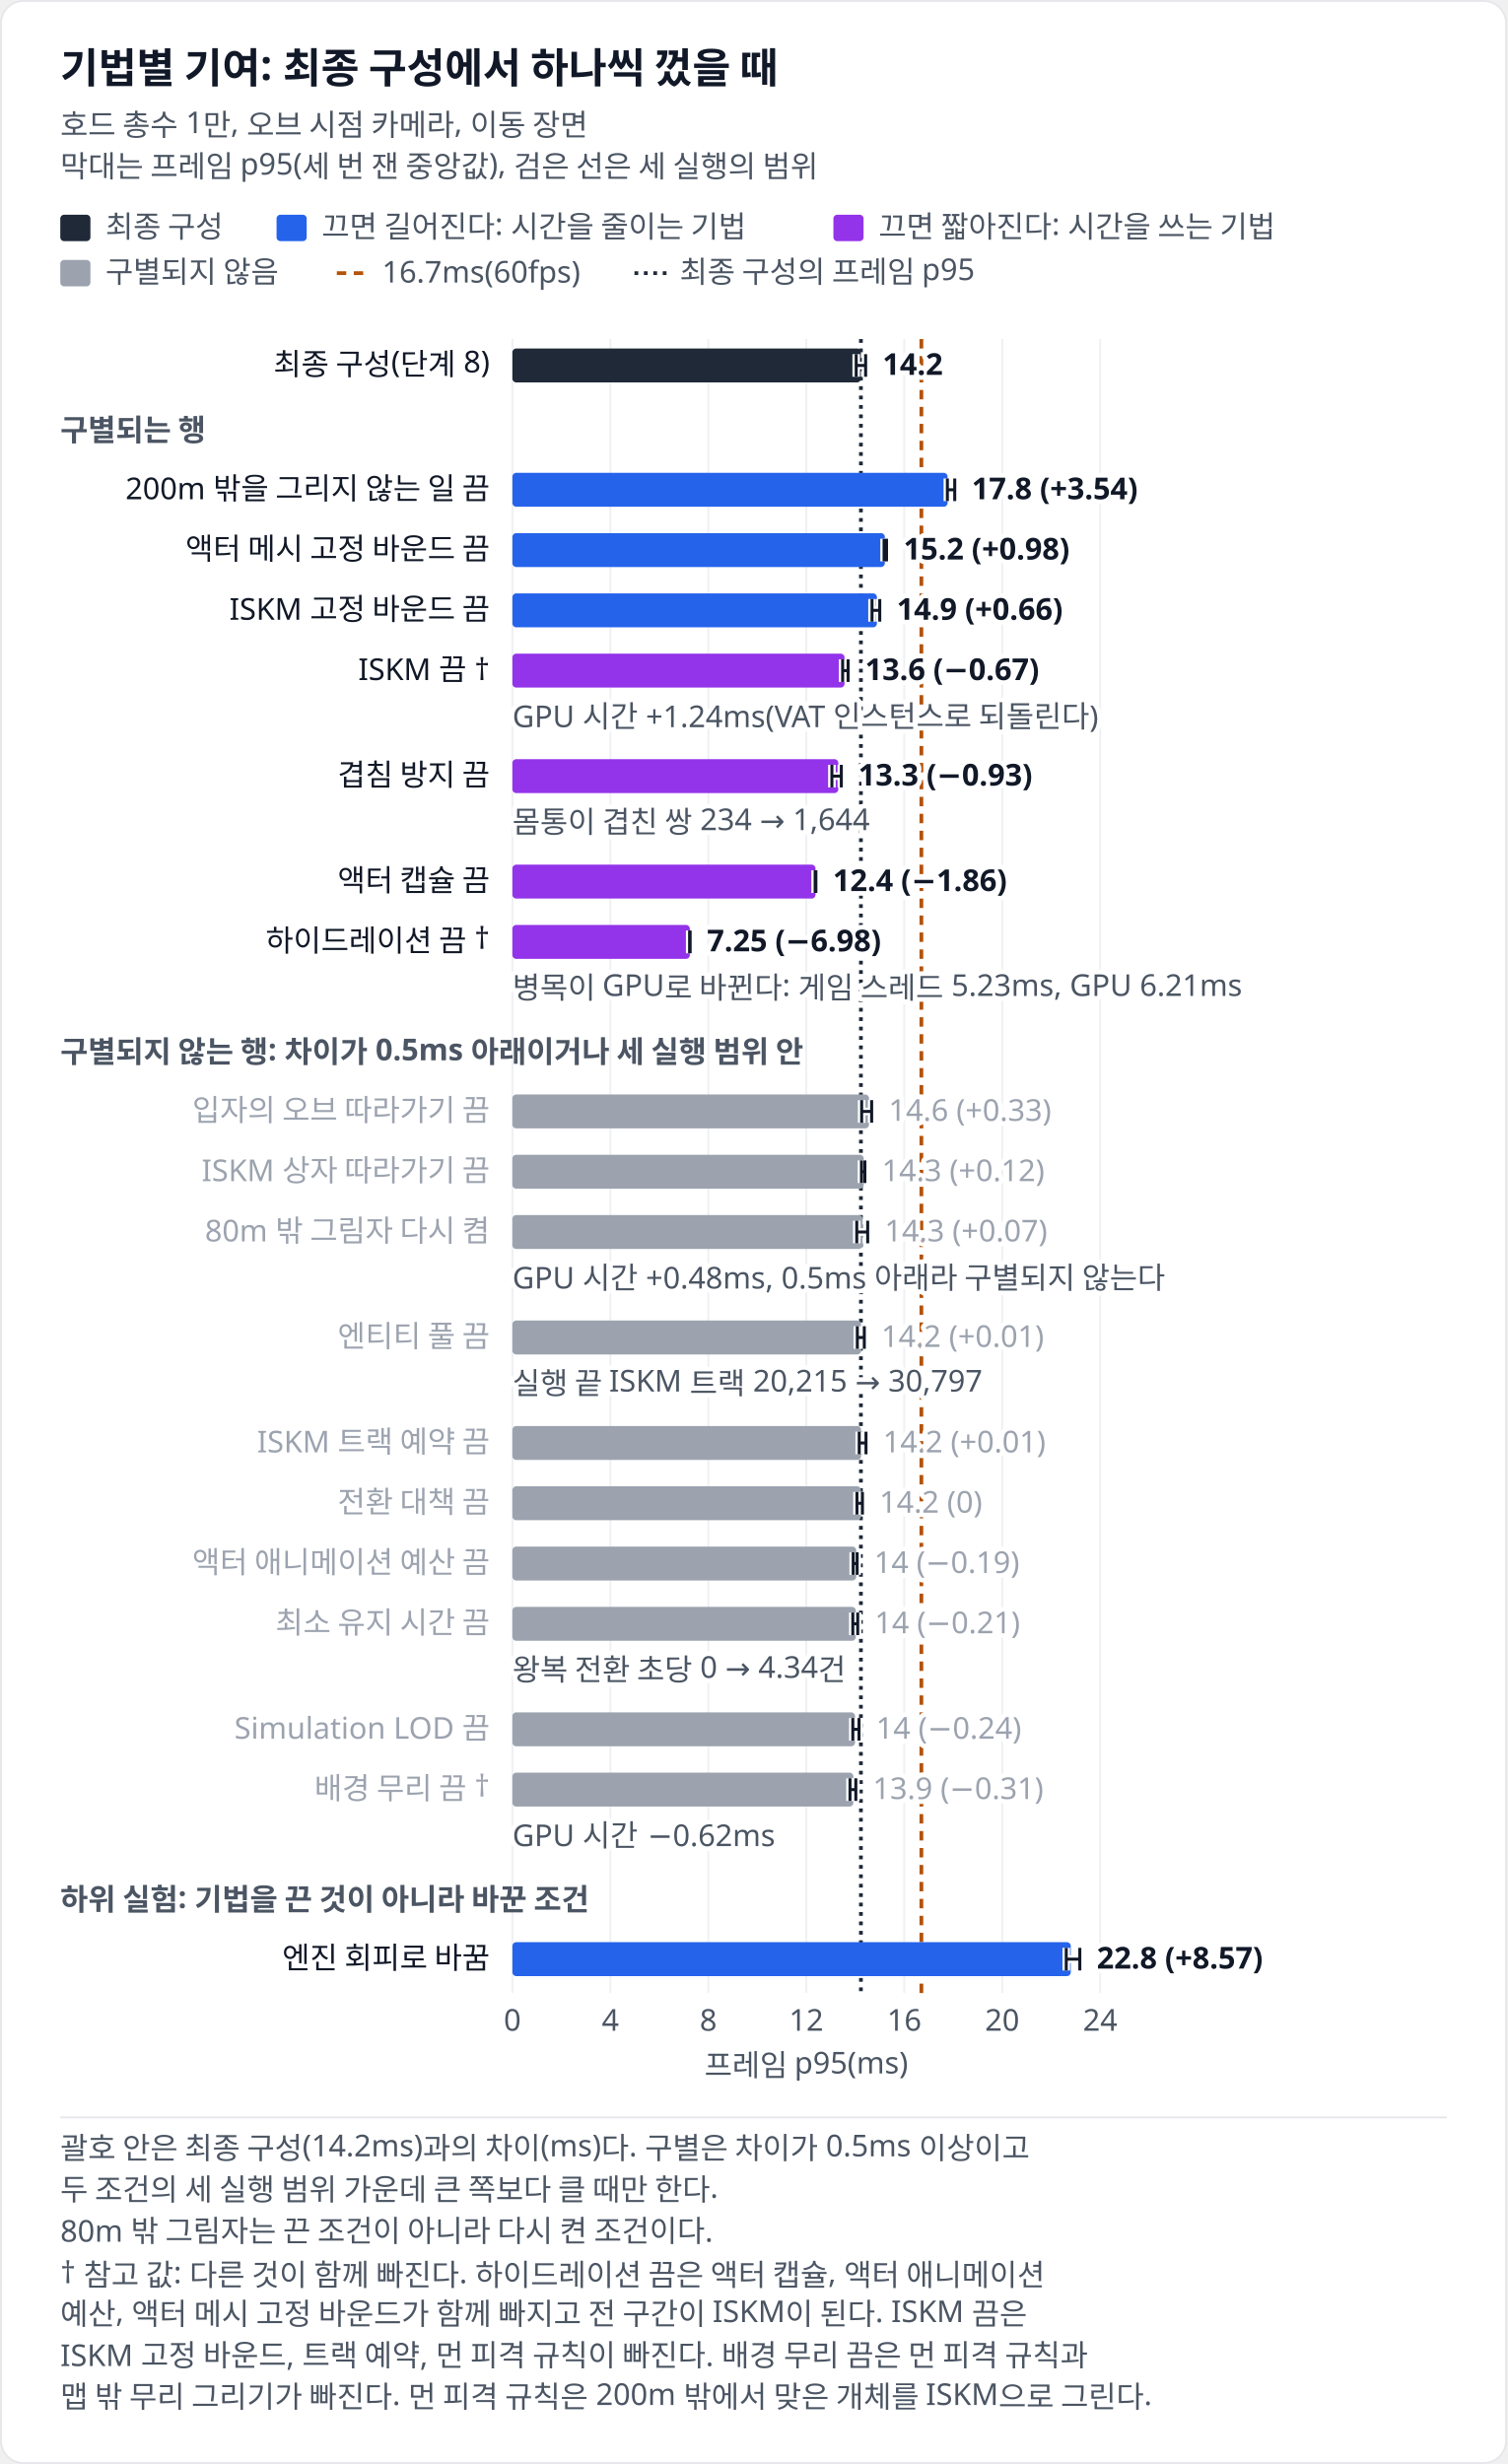
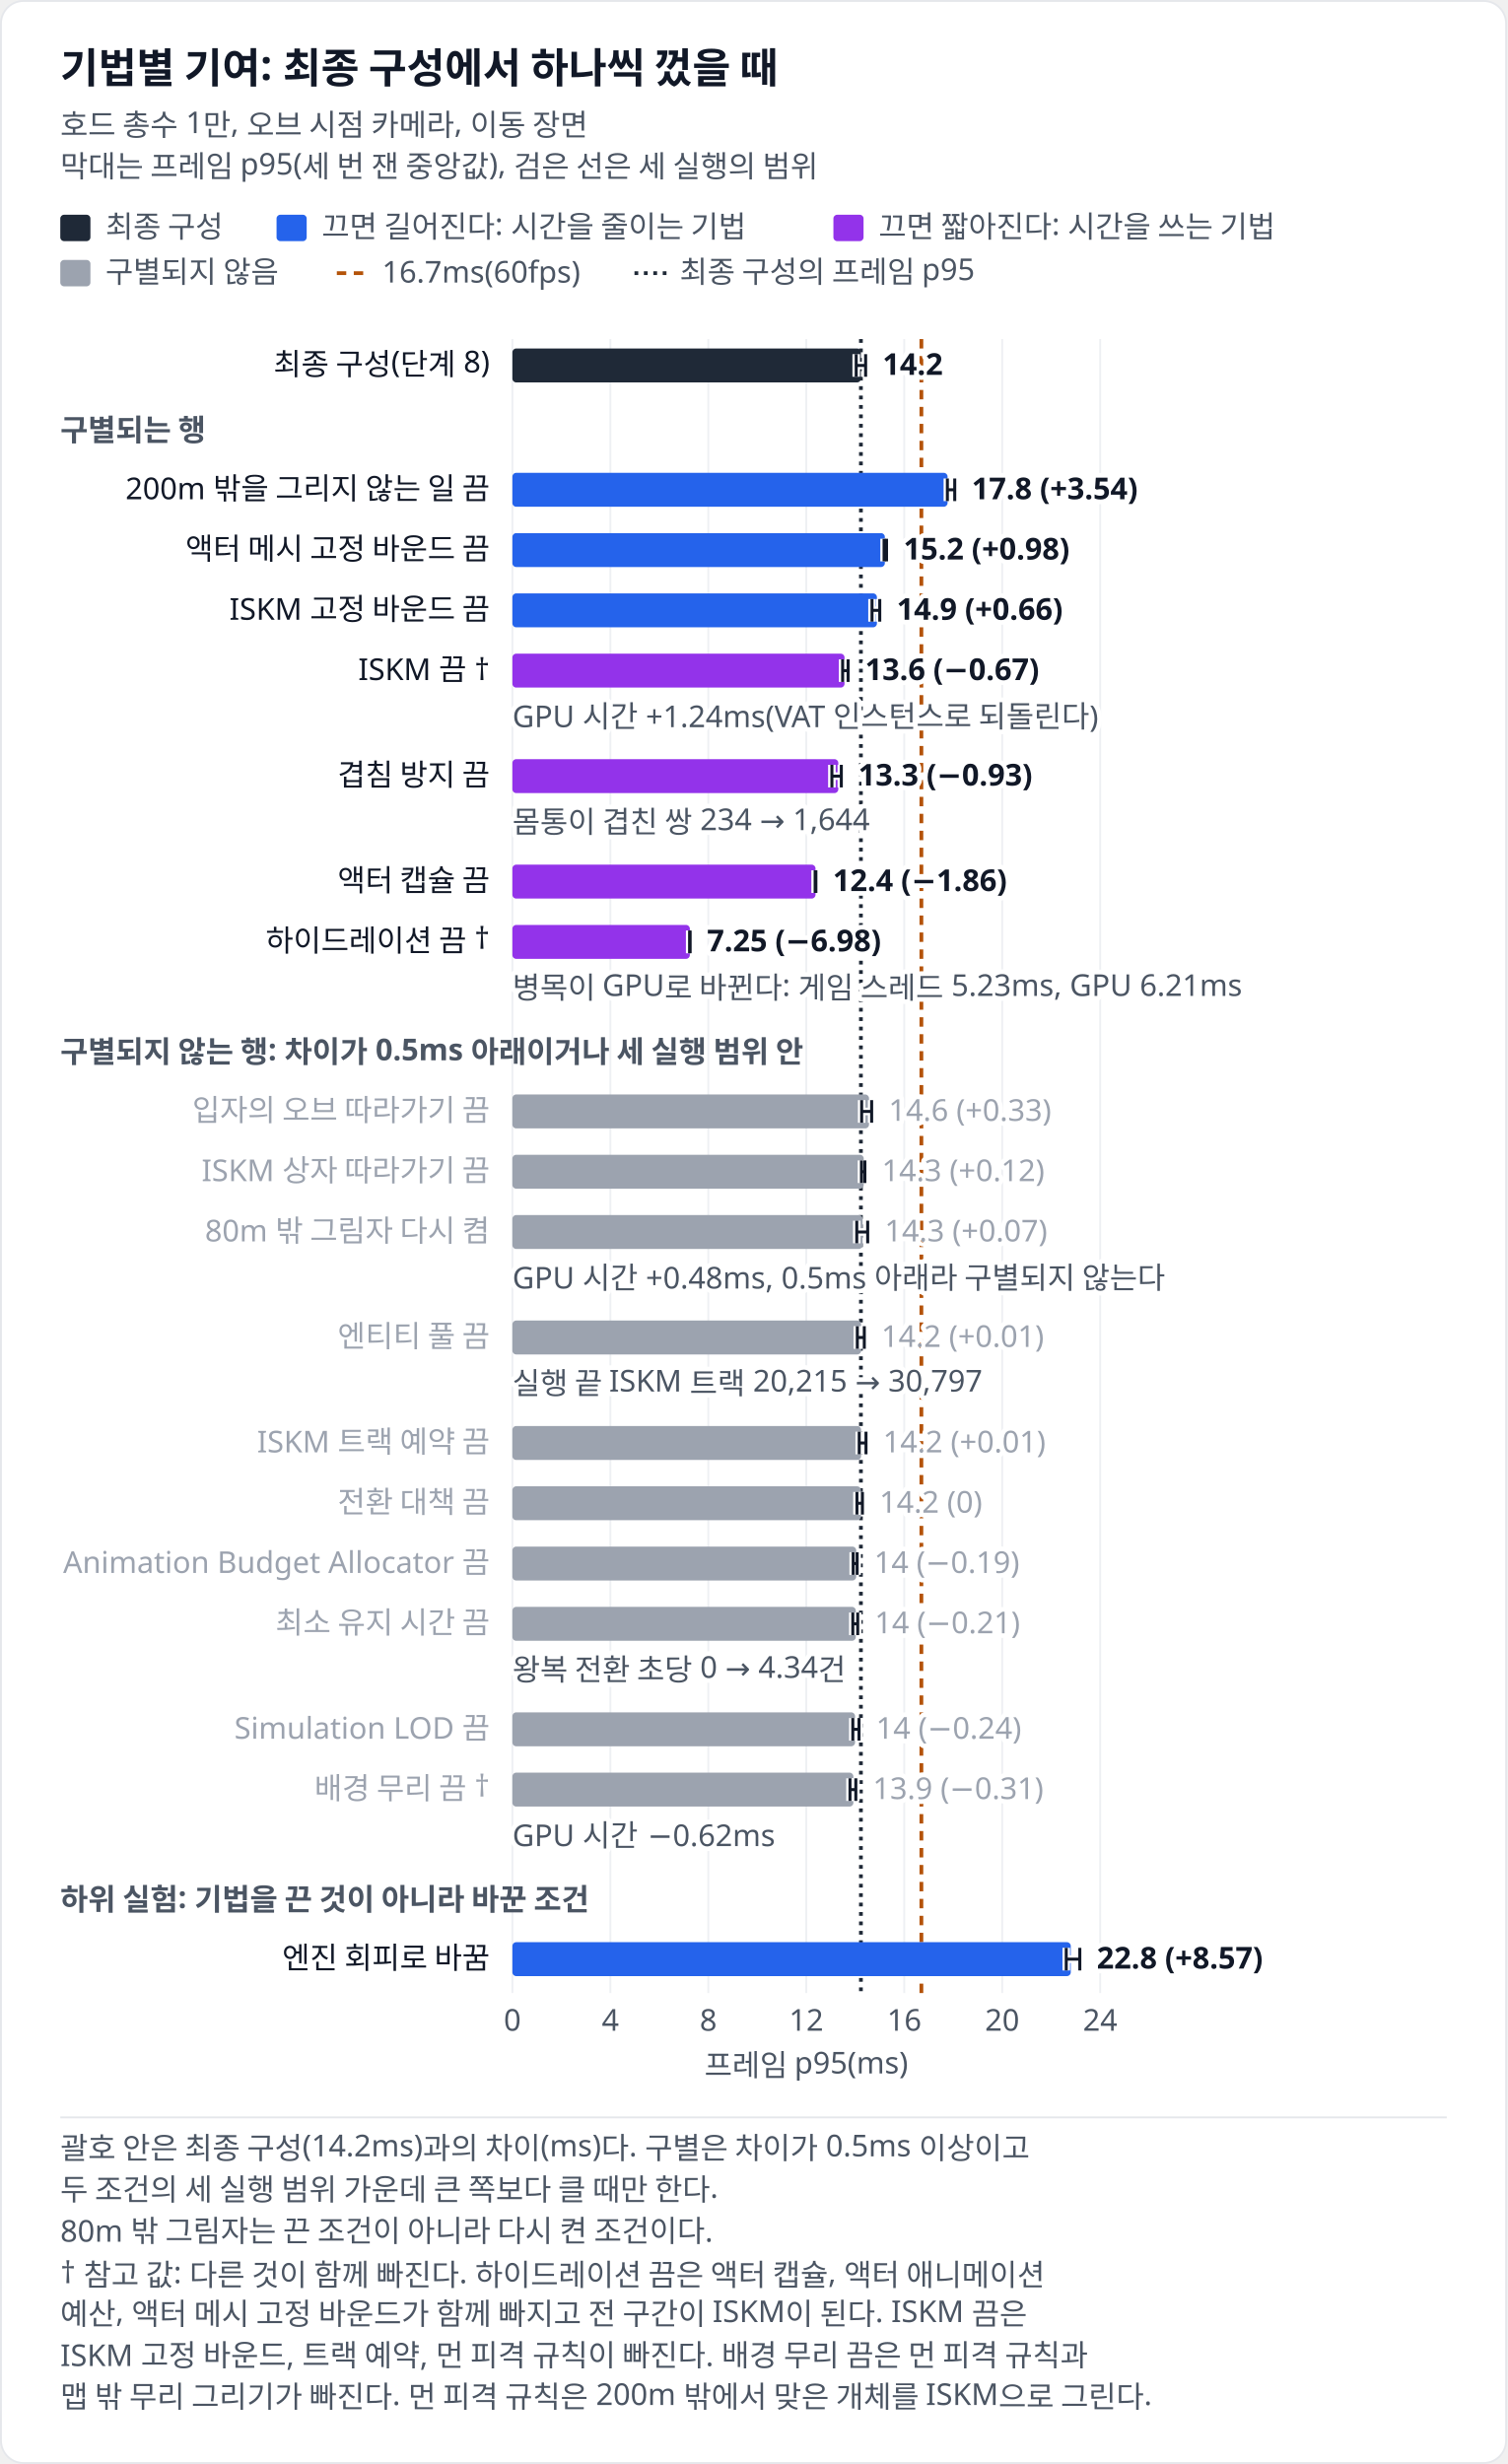
<svg xmlns="http://www.w3.org/2000/svg" width="800" height="1308" viewBox="0 0 800 1308" font-family="Malgun Gothic, Apple SD Gothic Neo, Noto Sans KR, Segoe UI, sans-serif" font-size="16" fill="#111827">
  <rect x="0.5" y="0.5" width="799" height="1307" rx="12" fill="#ffffff" stroke="#e5e7eb" />
  <text x="32" y="44" font-size="22" font-weight="700">기법별 기여: 최종 구성에서 하나씩 껐을 때</text>
  <text x="32" y="72" font-size="16" fill="#4b5563">호드 총수 1만, 오브 시점 카메라, 이동 장면</text>
  <text x="32" y="94" font-size="16" fill="#4b5563">막대는 프레임 p95(세 번 잰 중앙값), 검은 선은 세 실행의 범위</text>
  <rect x="32" y="114" width="16" height="14" rx="2" fill="#1f2937" />
  <text x="56.0" y="126.0" font-size="16" text-anchor="start" fill="#4b5563">최종 구성</text>
  <rect x="146.8" y="114" width="16" height="14" rx="2" fill="#2563eb" />
  <text x="170.8" y="126.0" font-size="16" text-anchor="start" fill="#4b5563">끄면 길어진다: 시간을 줄이는 기법</text>
  <rect x="442.4" y="114" width="16" height="14" rx="2" fill="#9333ea" />
  <text x="466.4" y="126.0" font-size="16" text-anchor="start" fill="#4b5563">끄면 짧아진다: 시간을 쓰는 기법</text>
  <rect x="32" y="138" width="16" height="14" rx="2" fill="#9ca3af" />
  <text x="56.0" y="150.0" font-size="16" text-anchor="start" fill="#4b5563">구별되지 않음</text>
  <line x1="178.8" y1="145" x2="196.8" y2="145" stroke="#b45309" stroke-width="2" stroke-dasharray="5 4" />
  <text x="202.8" y="150.0" font-size="16" text-anchor="start" fill="#4b5563">16.7ms(60fps)</text>
  <line x1="336.8" y1="145" x2="354.8" y2="145" stroke="#1f2937" stroke-width="2" stroke-dasharray="2 3" />
  <text x="360.8" y="150.0" font-size="16" text-anchor="start" fill="#4b5563">최종 구성의 프레임 p95</text>
  <line x1="272.0" y1="180" x2="272.0" y2="1058" stroke="#eef0f3" />
  <text x="272.0" y="1078.0" font-size="16" text-anchor="middle" fill="#4b5563">0</text>
  <line x1="324.0" y1="180" x2="324.0" y2="1058" stroke="#eef0f3" />
  <text x="324.0" y="1078.0" font-size="16" text-anchor="middle" fill="#4b5563">4</text>
  <line x1="376.0" y1="180" x2="376.0" y2="1058" stroke="#eef0f3" />
  <text x="376.0" y="1078.0" font-size="16" text-anchor="middle" fill="#4b5563">8</text>
  <line x1="428.0" y1="180" x2="428.0" y2="1058" stroke="#eef0f3" />
  <text x="428.0" y="1078.0" font-size="16" text-anchor="middle" fill="#4b5563">12</text>
  <line x1="480.0" y1="180" x2="480.0" y2="1058" stroke="#eef0f3" />
  <text x="480.0" y="1078.0" font-size="16" text-anchor="middle" fill="#4b5563">16</text>
  <line x1="532.0" y1="180" x2="532.0" y2="1058" stroke="#eef0f3" />
  <text x="532.0" y="1078.0" font-size="16" text-anchor="middle" fill="#4b5563">20</text>
  <line x1="584.0" y1="180" x2="584.0" y2="1058" stroke="#eef0f3" />
  <text x="584.0" y="1078.0" font-size="16" text-anchor="middle" fill="#4b5563">24</text>
  <text x="428.0" y="1102.0" font-size="16" text-anchor="middle" fill="#4b5563">프레임 p95(ms)</text>
  <line x1="489.1" y1="180" x2="489.1" y2="1058" stroke="#b45309" stroke-width="2" stroke-dasharray="5 4" />
  <line x1="457.0" y1="180" x2="457.0" y2="1058" stroke="#1f2937" stroke-width="2" stroke-dasharray="2 3" />
  <text x="260.0" y="199.0" font-size="16" text-anchor="end" fill="#111827">최종 구성(단계 8)</text>
  <rect x="272" y="185" width="185.0" height="18" rx="2" fill="#1f2937" />
  <line x1="454.5" y1="194" x2="459.5" y2="194" stroke="#ffffff" stroke-width="4" />
  <line x1="454.5" y1="188" x2="454.5" y2="200" stroke="#ffffff" stroke-width="4" />
  <line x1="459.5" y1="188" x2="459.5" y2="200" stroke="#ffffff" stroke-width="4" />
  <line x1="454.5" y1="194" x2="459.5" y2="194" stroke="#111827" stroke-width="1.6" />
  <line x1="454.5" y1="188" x2="454.5" y2="200" stroke="#111827" stroke-width="1.6" />
  <line x1="459.5" y1="188" x2="459.5" y2="200" stroke="#111827" stroke-width="1.6" />
  <text x="468.5" y="199.0" font-size="16" text-anchor="start" font-weight="700" fill="#ffffff" stroke="#ffffff" stroke-width="5" stroke-linejoin="round">14.2</text>
  <text x="468.5" y="199.0" font-size="16" text-anchor="start" font-weight="700" fill="#111827">14.2</text>
  <text x="32.0" y="234.0" font-size="16" text-anchor="start" font-weight="700" fill="#4b5563">구별되는 행</text>
  <text x="260.0" y="265.0" font-size="16" text-anchor="end" fill="#111827">200m 밖을 그리지 않는 일 끔</text>
  <rect x="272" y="251" width="231.0" height="18" rx="2" fill="#2563eb" />
  <line x1="502.9" y1="260" x2="506.8" y2="260" stroke="#ffffff" stroke-width="4" />
  <line x1="502.9" y1="254" x2="502.9" y2="266" stroke="#ffffff" stroke-width="4" />
  <line x1="506.8" y1="254" x2="506.8" y2="266" stroke="#ffffff" stroke-width="4" />
  <line x1="502.9" y1="260" x2="506.8" y2="260" stroke="#111827" stroke-width="1.6" />
  <line x1="502.9" y1="254" x2="502.9" y2="266" stroke="#111827" stroke-width="1.6" />
  <line x1="506.8" y1="254" x2="506.8" y2="266" stroke="#111827" stroke-width="1.6" />
  <text x="515.8" y="265.0" font-size="16" text-anchor="start" font-weight="700" fill="#ffffff" stroke="#ffffff" stroke-width="5" stroke-linejoin="round">17.8 (+3.54)</text>
  <text x="515.8" y="265.0" font-size="16" text-anchor="start" font-weight="700" fill="#111827">17.8 (+3.54)</text>
  <text x="260.0" y="297.0" font-size="16" text-anchor="end" fill="#111827">액터 메시 고정 바운드 끔</text>
  <rect x="272" y="283" width="197.7" height="18" rx="2" fill="#2563eb" />
  <line x1="469.3" y1="292" x2="470.6" y2="292" stroke="#ffffff" stroke-width="4" />
  <line x1="469.3" y1="286" x2="469.3" y2="298" stroke="#ffffff" stroke-width="4" />
  <line x1="470.6" y1="286" x2="470.6" y2="298" stroke="#ffffff" stroke-width="4" />
  <line x1="469.3" y1="292" x2="470.6" y2="292" stroke="#111827" stroke-width="1.6" />
  <line x1="469.3" y1="286" x2="469.3" y2="298" stroke="#111827" stroke-width="1.6" />
  <line x1="470.6" y1="286" x2="470.6" y2="298" stroke="#111827" stroke-width="1.6" />
  <text x="479.6" y="297.0" font-size="16" text-anchor="start" font-weight="700" fill="#ffffff" stroke="#ffffff" stroke-width="5" stroke-linejoin="round">15.2 (+0.98)</text>
  <text x="479.6" y="297.0" font-size="16" text-anchor="start" font-weight="700" fill="#111827">15.2 (+0.98)</text>
  <text x="260.0" y="329.0" font-size="16" text-anchor="end" fill="#111827">ISKM 고정 바운드 끔</text>
  <rect x="272" y="315" width="193.5" height="18" rx="2" fill="#2563eb" />
  <line x1="462.9" y1="324" x2="467.0" y2="324" stroke="#ffffff" stroke-width="4" />
  <line x1="462.9" y1="318" x2="462.9" y2="330" stroke="#ffffff" stroke-width="4" />
  <line x1="467.0" y1="318" x2="467.0" y2="330" stroke="#ffffff" stroke-width="4" />
  <line x1="462.9" y1="324" x2="467.0" y2="324" stroke="#111827" stroke-width="1.6" />
  <line x1="462.9" y1="318" x2="462.9" y2="330" stroke="#111827" stroke-width="1.6" />
  <line x1="467.0" y1="318" x2="467.0" y2="330" stroke="#111827" stroke-width="1.6" />
  <text x="476.0" y="329.0" font-size="16" text-anchor="start" font-weight="700" fill="#ffffff" stroke="#ffffff" stroke-width="5" stroke-linejoin="round">14.9 (+0.66)</text>
  <text x="476.0" y="329.0" font-size="16" text-anchor="start" font-weight="700" fill="#111827">14.9 (+0.66)</text>
  <text x="260.0" y="361.0" font-size="16" text-anchor="end" fill="#111827">ISKM 끔 †</text>
  <rect x="272" y="347" width="176.3" height="18" rx="2" fill="#9333ea" />
  <line x1="447.3" y1="356" x2="450.2" y2="356" stroke="#ffffff" stroke-width="4" />
  <line x1="447.3" y1="350" x2="447.3" y2="362" stroke="#ffffff" stroke-width="4" />
  <line x1="450.2" y1="350" x2="450.2" y2="362" stroke="#ffffff" stroke-width="4" />
  <line x1="447.3" y1="356" x2="450.2" y2="356" stroke="#111827" stroke-width="1.6" />
  <line x1="447.3" y1="350" x2="447.3" y2="362" stroke="#111827" stroke-width="1.6" />
  <line x1="450.2" y1="350" x2="450.2" y2="362" stroke="#111827" stroke-width="1.6" />
  <text x="459.2" y="361.0" font-size="16" text-anchor="start" font-weight="700" fill="#ffffff" stroke="#ffffff" stroke-width="5" stroke-linejoin="round">13.6 (−0.67)</text>
  <text x="459.2" y="361.0" font-size="16" text-anchor="start" font-weight="700" fill="#111827">13.6 (−0.67)</text>
  <text x="272.0" y="386.0" font-size="16" text-anchor="start" fill="#ffffff" stroke="#ffffff" stroke-width="5" stroke-linejoin="round">GPU 시간 +1.24ms(VAT 인스턴스로 되돌린다)</text>
  <text x="272.0" y="386.0" font-size="16" text-anchor="start" fill="#4b5563">GPU 시간 +1.24ms(VAT 인스턴스로 되돌린다)</text>
  <text x="260.0" y="417.0" font-size="16" text-anchor="end" fill="#111827">겹침 방지 끔</text>
  <rect x="272" y="403" width="173.0" height="18" rx="2" fill="#9333ea" />
  <line x1="441.6" y1="412" x2="446.6" y2="412" stroke="#ffffff" stroke-width="4" />
  <line x1="441.6" y1="406" x2="441.6" y2="418" stroke="#ffffff" stroke-width="4" />
  <line x1="446.6" y1="406" x2="446.6" y2="418" stroke="#ffffff" stroke-width="4" />
  <line x1="441.6" y1="412" x2="446.6" y2="412" stroke="#111827" stroke-width="1.6" />
  <line x1="441.6" y1="406" x2="441.6" y2="418" stroke="#111827" stroke-width="1.6" />
  <line x1="446.6" y1="406" x2="446.6" y2="418" stroke="#111827" stroke-width="1.6" />
  <text x="455.6" y="417.0" font-size="16" text-anchor="start" font-weight="700" fill="#ffffff" stroke="#ffffff" stroke-width="5" stroke-linejoin="round">13.3 (−0.93)</text>
  <text x="455.6" y="417.0" font-size="16" text-anchor="start" font-weight="700" fill="#111827">13.3 (−0.93)</text>
  <text x="272.0" y="442.0" font-size="16" text-anchor="start" fill="#ffffff" stroke="#ffffff" stroke-width="5" stroke-linejoin="round">몸통이 겹친 쌍 234 → 1,644</text>
  <text x="272.0" y="442.0" font-size="16" text-anchor="start" fill="#4b5563">몸통이 겹친 쌍 234 → 1,644</text>
  <text x="260.0" y="473.0" font-size="16" text-anchor="end" fill="#111827">액터 캡슐 끔</text>
  <rect x="272" y="459" width="160.9" height="18" rx="2" fill="#9333ea" />
  <line x1="432.7" y1="468" x2="433.1" y2="468" stroke="#ffffff" stroke-width="4" />
  <line x1="432.7" y1="462" x2="432.7" y2="474" stroke="#ffffff" stroke-width="4" />
  <line x1="433.1" y1="462" x2="433.1" y2="474" stroke="#ffffff" stroke-width="4" />
  <line x1="432.7" y1="468" x2="433.1" y2="468" stroke="#111827" stroke-width="1.6" />
  <line x1="432.7" y1="462" x2="432.7" y2="474" stroke="#111827" stroke-width="1.6" />
  <line x1="433.1" y1="462" x2="433.1" y2="474" stroke="#111827" stroke-width="1.6" />
  <text x="442.1" y="473.0" font-size="16" text-anchor="start" font-weight="700" fill="#ffffff" stroke="#ffffff" stroke-width="5" stroke-linejoin="round">12.4 (−1.86)</text>
  <text x="442.1" y="473.0" font-size="16" text-anchor="start" font-weight="700" fill="#111827">12.4 (−1.86)</text>
  <text x="260.0" y="505.0" font-size="16" text-anchor="end" fill="#111827">하이드레이션 끔 †</text>
  <rect x="272" y="491" width="94.2" height="18" rx="2" fill="#9333ea" />
  <line x1="366.1" y1="500" x2="366.3" y2="500" stroke="#ffffff" stroke-width="4" />
  <line x1="366.1" y1="494" x2="366.1" y2="506" stroke="#ffffff" stroke-width="4" />
  <line x1="366.3" y1="494" x2="366.3" y2="506" stroke="#ffffff" stroke-width="4" />
  <line x1="366.1" y1="500" x2="366.3" y2="500" stroke="#111827" stroke-width="1.6" />
  <line x1="366.1" y1="494" x2="366.1" y2="506" stroke="#111827" stroke-width="1.6" />
  <line x1="366.3" y1="494" x2="366.3" y2="506" stroke="#111827" stroke-width="1.6" />
  <text x="375.3" y="505.0" font-size="16" text-anchor="start" font-weight="700" fill="#ffffff" stroke="#ffffff" stroke-width="5" stroke-linejoin="round">7.25 (−6.98)</text>
  <text x="375.3" y="505.0" font-size="16" text-anchor="start" font-weight="700" fill="#111827">7.25 (−6.98)</text>
  <text x="272.0" y="530.0" font-size="16" text-anchor="start" fill="#ffffff" stroke="#ffffff" stroke-width="5" stroke-linejoin="round">병목이 GPU로 바뀐다: 게임 스레드 5.23ms, GPU 6.21ms</text>
  <text x="272.0" y="530.0" font-size="16" text-anchor="start" fill="#4b5563">병목이 GPU로 바뀐다: 게임 스레드 5.23ms, GPU 6.21ms</text>
  <text x="32.0" y="564.0" font-size="16" text-anchor="start" font-weight="700" fill="#4b5563">구별되지 않는 행: 차이가 0.5ms 아래이거나 세 실행 범위 안</text>
  <text x="260.0" y="595.0" font-size="16" text-anchor="end" fill="#9ca3af">입자의 오브 따라가기 끔</text>
  <rect x="272" y="581" width="189.3" height="18" rx="2" fill="#9ca3af" />
  <line x1="457.4" y1="590" x2="462.7" y2="590" stroke="#ffffff" stroke-width="4" />
  <line x1="457.4" y1="584" x2="457.4" y2="596" stroke="#ffffff" stroke-width="4" />
  <line x1="462.7" y1="584" x2="462.7" y2="596" stroke="#ffffff" stroke-width="4" />
  <line x1="457.4" y1="590" x2="462.7" y2="590" stroke="#111827" stroke-width="1.6" />
  <line x1="457.4" y1="584" x2="457.4" y2="596" stroke="#111827" stroke-width="1.6" />
  <line x1="462.7" y1="584" x2="462.7" y2="596" stroke="#111827" stroke-width="1.6" />
  <text x="471.7" y="595.0" font-size="16" text-anchor="start" fill="#ffffff" stroke="#ffffff" stroke-width="5" stroke-linejoin="round">14.6 (+0.33)</text>
  <text x="471.7" y="595.0" font-size="16" text-anchor="start" fill="#9ca3af">14.6 (+0.33)</text>
  <text x="260.0" y="627.0" font-size="16" text-anchor="end" fill="#9ca3af">ISKM 상자 따라가기 끔</text>
  <rect x="272" y="613" width="186.5" height="18" rx="2" fill="#9ca3af" />
  <line x1="457.3" y1="622" x2="459.1" y2="622" stroke="#ffffff" stroke-width="4" />
  <line x1="457.3" y1="616" x2="457.3" y2="628" stroke="#ffffff" stroke-width="4" />
  <line x1="459.1" y1="616" x2="459.1" y2="628" stroke="#ffffff" stroke-width="4" />
  <line x1="457.3" y1="622" x2="459.1" y2="622" stroke="#111827" stroke-width="1.6" />
  <line x1="457.3" y1="616" x2="457.3" y2="628" stroke="#111827" stroke-width="1.6" />
  <line x1="459.1" y1="616" x2="459.1" y2="628" stroke="#111827" stroke-width="1.6" />
  <text x="468.1" y="627.0" font-size="16" text-anchor="start" fill="#ffffff" stroke="#ffffff" stroke-width="5" stroke-linejoin="round">14.3 (+0.12)</text>
  <text x="468.1" y="627.0" font-size="16" text-anchor="start" fill="#9ca3af">14.3 (+0.12)</text>
  <text x="260.0" y="659.0" font-size="16" text-anchor="end" fill="#9ca3af">80m 밖 그림자 다시 켬</text>
  <rect x="272" y="645" width="185.9" height="18" rx="2" fill="#9ca3af" />
  <line x1="454.8" y1="654" x2="460.6" y2="654" stroke="#ffffff" stroke-width="4" />
  <line x1="454.8" y1="648" x2="454.8" y2="660" stroke="#ffffff" stroke-width="4" />
  <line x1="460.6" y1="648" x2="460.6" y2="660" stroke="#ffffff" stroke-width="4" />
  <line x1="454.8" y1="654" x2="460.6" y2="654" stroke="#111827" stroke-width="1.6" />
  <line x1="454.8" y1="648" x2="454.8" y2="660" stroke="#111827" stroke-width="1.6" />
  <line x1="460.6" y1="648" x2="460.6" y2="660" stroke="#111827" stroke-width="1.6" />
  <text x="469.6" y="659.0" font-size="16" text-anchor="start" fill="#ffffff" stroke="#ffffff" stroke-width="5" stroke-linejoin="round">14.3 (+0.07)</text>
  <text x="469.6" y="659.0" font-size="16" text-anchor="start" fill="#9ca3af">14.3 (+0.07)</text>
  <text x="272.0" y="684.0" font-size="16" text-anchor="start" fill="#ffffff" stroke="#ffffff" stroke-width="5" stroke-linejoin="round">GPU 시간 +0.48ms, 0.5ms 아래라 구별되지 않는다</text>
  <text x="272.0" y="684.0" font-size="16" text-anchor="start" fill="#4b5563">GPU 시간 +0.48ms, 0.5ms 아래라 구별되지 않는다</text>
  <text x="260.0" y="715.0" font-size="16" text-anchor="end" fill="#9ca3af">엔티티 풀 끔</text>
  <rect x="272" y="701" width="185.1" height="18" rx="2" fill="#9ca3af" />
  <line x1="455.1" y1="710" x2="458.8" y2="710" stroke="#ffffff" stroke-width="4" />
  <line x1="455.1" y1="704" x2="455.1" y2="716" stroke="#ffffff" stroke-width="4" />
  <line x1="458.8" y1="704" x2="458.8" y2="716" stroke="#ffffff" stroke-width="4" />
  <line x1="455.1" y1="710" x2="458.8" y2="710" stroke="#111827" stroke-width="1.6" />
  <line x1="455.1" y1="704" x2="455.1" y2="716" stroke="#111827" stroke-width="1.6" />
  <line x1="458.8" y1="704" x2="458.8" y2="716" stroke="#111827" stroke-width="1.6" />
  <text x="467.8" y="715.0" font-size="16" text-anchor="start" fill="#ffffff" stroke="#ffffff" stroke-width="5" stroke-linejoin="round">14.2 (+0.01)</text>
  <text x="467.8" y="715.0" font-size="16" text-anchor="start" fill="#9ca3af">14.2 (+0.01)</text>
  <text x="272.0" y="740.0" font-size="16" text-anchor="start" fill="#ffffff" stroke="#ffffff" stroke-width="5" stroke-linejoin="round">실행 끝 ISKM 트랙 20,215 → 30,797</text>
  <text x="272.0" y="740.0" font-size="16" text-anchor="start" fill="#4b5563">실행 끝 ISKM 트랙 20,215 → 30,797</text>
  <text x="260.0" y="771.0" font-size="16" text-anchor="end" fill="#9ca3af">ISKM 트랙 예약 끔</text>
  <rect x="272" y="757" width="185.1" height="18" rx="2" fill="#9ca3af" />
  <line x1="456.1" y1="766" x2="459.7" y2="766" stroke="#ffffff" stroke-width="4" />
  <line x1="456.1" y1="760" x2="456.1" y2="772" stroke="#ffffff" stroke-width="4" />
  <line x1="459.7" y1="760" x2="459.7" y2="772" stroke="#ffffff" stroke-width="4" />
  <line x1="456.1" y1="766" x2="459.7" y2="766" stroke="#111827" stroke-width="1.6" />
  <line x1="456.1" y1="760" x2="456.1" y2="772" stroke="#111827" stroke-width="1.6" />
  <line x1="459.7" y1="760" x2="459.7" y2="772" stroke="#111827" stroke-width="1.6" />
  <text x="468.7" y="771.0" font-size="16" text-anchor="start" fill="#ffffff" stroke="#ffffff" stroke-width="5" stroke-linejoin="round">14.2 (+0.01)</text>
  <text x="468.7" y="771.0" font-size="16" text-anchor="start" fill="#9ca3af">14.2 (+0.01)</text>
  <text x="260.0" y="803.0" font-size="16" text-anchor="end" fill="#9ca3af">전환 대책 끔</text>
  <rect x="272" y="789" width="185.0" height="18" rx="2" fill="#9ca3af" />
  <line x1="454.9" y1="798" x2="457.8" y2="798" stroke="#ffffff" stroke-width="4" />
  <line x1="454.9" y1="792" x2="454.9" y2="804" stroke="#ffffff" stroke-width="4" />
  <line x1="457.8" y1="792" x2="457.8" y2="804" stroke="#ffffff" stroke-width="4" />
  <line x1="454.9" y1="798" x2="457.8" y2="798" stroke="#111827" stroke-width="1.6" />
  <line x1="454.9" y1="792" x2="454.9" y2="804" stroke="#111827" stroke-width="1.6" />
  <line x1="457.8" y1="792" x2="457.8" y2="804" stroke="#111827" stroke-width="1.6" />
  <text x="466.8" y="803.0" font-size="16" text-anchor="start" fill="#ffffff" stroke="#ffffff" stroke-width="5" stroke-linejoin="round">14.2 (0)</text>
  <text x="466.8" y="803.0" font-size="16" text-anchor="start" fill="#9ca3af">14.2 (0)</text>
-   <text x="260.0" y="835.0" font-size="16" text-anchor="end" fill="#9ca3af">액터 애니메이션 예산 끔</text>
+   <text x="260.0" y="835.0" font-size="16" text-anchor="end" fill="#9ca3af">Animation Budget Allocator 끔</text>
  <rect x="272" y="821" width="182.5" height="18" rx="2" fill="#9ca3af" />
  <line x1="452.9" y1="830" x2="455.0" y2="830" stroke="#ffffff" stroke-width="4" />
  <line x1="452.9" y1="824" x2="452.9" y2="836" stroke="#ffffff" stroke-width="4" />
  <line x1="455.0" y1="824" x2="455.0" y2="836" stroke="#ffffff" stroke-width="4" />
  <line x1="452.9" y1="830" x2="455.0" y2="830" stroke="#111827" stroke-width="1.6" />
  <line x1="452.9" y1="824" x2="452.9" y2="836" stroke="#111827" stroke-width="1.6" />
  <line x1="455.0" y1="824" x2="455.0" y2="836" stroke="#111827" stroke-width="1.6" />
  <text x="464.0" y="835.0" font-size="16" text-anchor="start" fill="#ffffff" stroke="#ffffff" stroke-width="5" stroke-linejoin="round">14 (−0.19)</text>
  <text x="464.0" y="835.0" font-size="16" text-anchor="start" fill="#9ca3af">14 (−0.19)</text>
  <text x="260.0" y="867.0" font-size="16" text-anchor="end" fill="#9ca3af">최소 유지 시간 끔</text>
  <rect x="272" y="853" width="182.3" height="18" rx="2" fill="#9ca3af" />
  <line x1="452.7" y1="862" x2="455.3" y2="862" stroke="#ffffff" stroke-width="4" />
  <line x1="452.7" y1="856" x2="452.7" y2="868" stroke="#ffffff" stroke-width="4" />
  <line x1="455.3" y1="856" x2="455.3" y2="868" stroke="#ffffff" stroke-width="4" />
  <line x1="452.7" y1="862" x2="455.3" y2="862" stroke="#111827" stroke-width="1.6" />
  <line x1="452.7" y1="856" x2="452.7" y2="868" stroke="#111827" stroke-width="1.6" />
  <line x1="455.3" y1="856" x2="455.3" y2="868" stroke="#111827" stroke-width="1.6" />
  <text x="464.3" y="867.0" font-size="16" text-anchor="start" fill="#ffffff" stroke="#ffffff" stroke-width="5" stroke-linejoin="round">14 (−0.21)</text>
  <text x="464.3" y="867.0" font-size="16" text-anchor="start" fill="#9ca3af">14 (−0.21)</text>
  <text x="272.0" y="892.0" font-size="16" text-anchor="start" fill="#ffffff" stroke="#ffffff" stroke-width="5" stroke-linejoin="round">왕복 전환 초당 0 → 4.34건</text>
  <text x="272.0" y="892.0" font-size="16" text-anchor="start" fill="#4b5563">왕복 전환 초당 0 → 4.34건</text>
  <text x="260.0" y="923.0" font-size="16" text-anchor="end" fill="#9ca3af">Simulation LOD 끔</text>
  <rect x="272" y="909" width="181.9" height="18" rx="2" fill="#9ca3af" />
  <line x1="452.7" y1="918" x2="456.0" y2="918" stroke="#ffffff" stroke-width="4" />
  <line x1="452.7" y1="912" x2="452.7" y2="924" stroke="#ffffff" stroke-width="4" />
  <line x1="456.0" y1="912" x2="456.0" y2="924" stroke="#ffffff" stroke-width="4" />
  <line x1="452.7" y1="918" x2="456.0" y2="918" stroke="#111827" stroke-width="1.6" />
  <line x1="452.7" y1="912" x2="452.7" y2="924" stroke="#111827" stroke-width="1.6" />
  <line x1="456.0" y1="912" x2="456.0" y2="924" stroke="#111827" stroke-width="1.6" />
  <text x="465.0" y="923.0" font-size="16" text-anchor="start" fill="#ffffff" stroke="#ffffff" stroke-width="5" stroke-linejoin="round">14 (−0.24)</text>
  <text x="465.0" y="923.0" font-size="16" text-anchor="start" fill="#9ca3af">14 (−0.24)</text>
  <text x="260.0" y="955.0" font-size="16" text-anchor="end" fill="#9ca3af">배경 무리 끔 †</text>
  <rect x="272" y="941" width="181.0" height="18" rx="2" fill="#9ca3af" />
  <line x1="451.2" y1="950" x2="454.3" y2="950" stroke="#ffffff" stroke-width="4" />
  <line x1="451.2" y1="944" x2="451.2" y2="956" stroke="#ffffff" stroke-width="4" />
  <line x1="454.3" y1="944" x2="454.3" y2="956" stroke="#ffffff" stroke-width="4" />
  <line x1="451.2" y1="950" x2="454.3" y2="950" stroke="#111827" stroke-width="1.6" />
  <line x1="451.2" y1="944" x2="451.2" y2="956" stroke="#111827" stroke-width="1.6" />
  <line x1="454.3" y1="944" x2="454.3" y2="956" stroke="#111827" stroke-width="1.6" />
  <text x="463.3" y="955.0" font-size="16" text-anchor="start" fill="#ffffff" stroke="#ffffff" stroke-width="5" stroke-linejoin="round">13.9 (−0.31)</text>
  <text x="463.3" y="955.0" font-size="16" text-anchor="start" fill="#9ca3af">13.9 (−0.31)</text>
  <text x="272.0" y="980.0" font-size="16" text-anchor="start" fill="#ffffff" stroke="#ffffff" stroke-width="5" stroke-linejoin="round">GPU 시간 −0.62ms</text>
  <text x="272.0" y="980.0" font-size="16" text-anchor="start" fill="#4b5563">GPU 시간 −0.62ms</text>
  <text x="32.0" y="1014.0" font-size="16" text-anchor="start" font-weight="700" fill="#4b5563">하위 실험: 기법을 끈 것이 아니라 바꾼 조건</text>
  <text x="260.0" y="1045.0" font-size="16" text-anchor="end" fill="#111827">엔진 회피로 바꿈</text>
  <rect x="272" y="1031" width="296.4" height="18" rx="2" fill="#2563eb" />
  <line x1="566.0" y1="1040" x2="573.2" y2="1040" stroke="#ffffff" stroke-width="4" />
  <line x1="566.0" y1="1034" x2="566.0" y2="1046" stroke="#ffffff" stroke-width="4" />
  <line x1="573.2" y1="1034" x2="573.2" y2="1046" stroke="#ffffff" stroke-width="4" />
  <line x1="566.0" y1="1040" x2="573.2" y2="1040" stroke="#111827" stroke-width="1.6" />
  <line x1="566.0" y1="1034" x2="566.0" y2="1046" stroke="#111827" stroke-width="1.6" />
  <line x1="573.2" y1="1034" x2="573.2" y2="1046" stroke="#111827" stroke-width="1.6" />
  <text x="582.2" y="1045.0" font-size="16" text-anchor="start" font-weight="700" fill="#ffffff" stroke="#ffffff" stroke-width="5" stroke-linejoin="round">22.8 (+8.57)</text>
  <text x="582.2" y="1045.0" font-size="16" text-anchor="start" font-weight="700" fill="#111827">22.8 (+8.57)</text>
  <line x1="32" y1="1124" x2="768" y2="1124" stroke="#e5e7eb" />
  <text x="32.0" y="1146.0" font-size="16" text-anchor="start" fill="#4b5563">괄호 안은 최종 구성(14.2ms)과의 차이(ms)다. 구별은 차이가 0.5ms 이상이고</text>
  <text x="32.0" y="1168.0" font-size="16" text-anchor="start" fill="#4b5563">두 조건의 세 실행 범위 가운데 큰 쪽보다 클 때만 한다.</text>
  <text x="32.0" y="1190.0" font-size="16" text-anchor="start" fill="#4b5563">80m 밖 그림자는 끈 조건이 아니라 다시 켠 조건이다.</text>
  <text x="32.0" y="1212.0" font-size="16" text-anchor="start" fill="#4b5563">† 참고 값: 다른 것이 함께 빠진다. 하이드레이션 끔은 액터 캡슐, 액터 애니메이션</text>
  <text x="32.0" y="1234.0" font-size="16" text-anchor="start" fill="#4b5563">예산, 액터 메시 고정 바운드가 함께 빠지고 전 구간이 ISKM이 된다. ISKM 끔은</text>
  <text x="32.0" y="1256.0" font-size="16" text-anchor="start" fill="#4b5563">ISKM 고정 바운드, 트랙 예약, 먼 피격 규칙이 빠진다. 배경 무리 끔은 먼 피격 규칙과</text>
  <text x="32.0" y="1278.0" font-size="16" text-anchor="start" fill="#4b5563">맵 밖 무리 그리기가 빠진다. 먼 피격 규칙은 200m 밖에서 맞은 개체를 ISKM으로 그린다.</text>
</svg>
